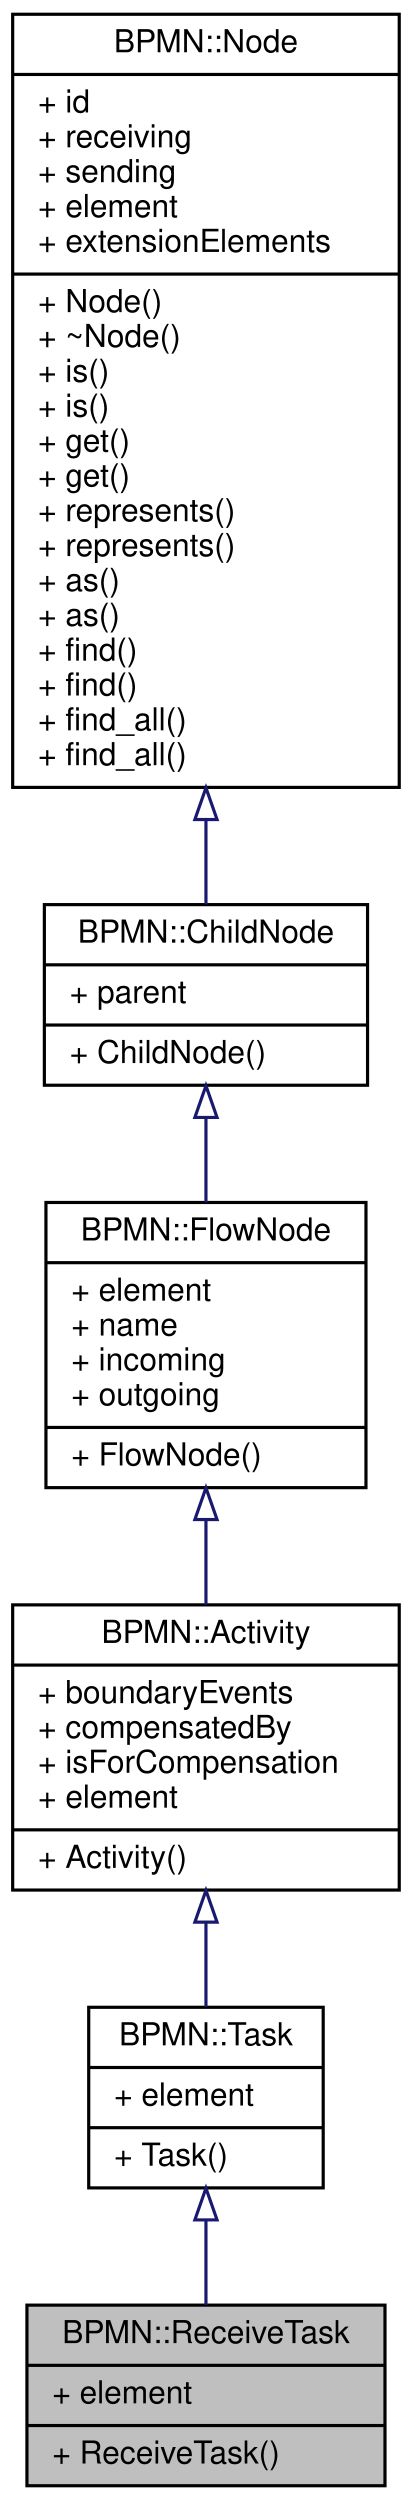
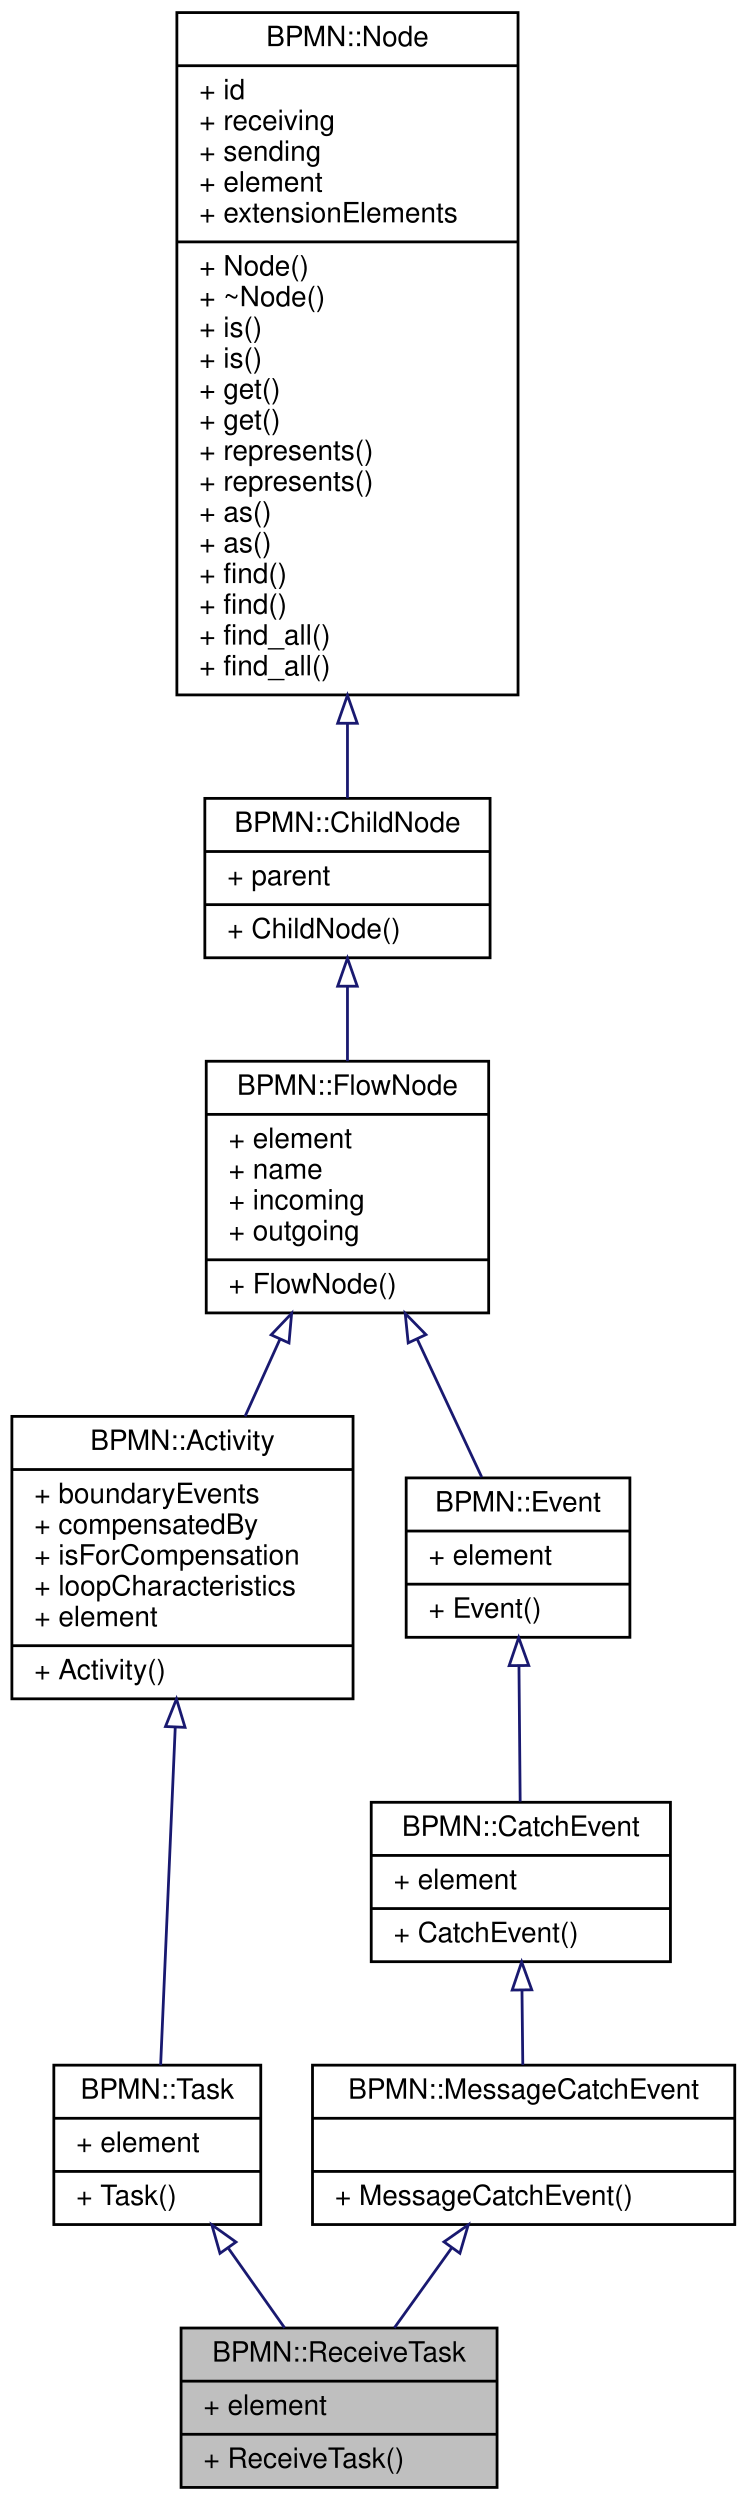
- <svg xmlns="http://www.w3.org/2000/svg" xmlns:xlink="http://www.w3.org/1999/xlink" width="130pt" height="789pt" viewBox="0.00 0.00 130.00 789.00">
-   <g id="graph0" class="graph" transform="scale(1 1) rotate(0) translate(4 785)">
+ <svg xmlns="http://www.w3.org/2000/svg" xmlns:xlink="http://www.w3.org/1999/xlink" width="267pt" height="894pt" viewBox="0.00 0.00 266.50 894.00">
+   <g id="graph0" class="graph" transform="scale(1 1) rotate(0) translate(4 890)">
    <g id="node1" class="node">
      <g id="a_node1">
        <a xlink:title=" ">
-           <polygon fill="#bfbfbf" stroke="black" points="4.5,-0.5 4.5,-57.5 117.5,-57.5 117.5,-0.5 4.5,-0.5" />
-           <text text-anchor="middle" x="61" y="-45.5" font-family="Helvetica,sans-Serif" font-size="10.00">BPMN::ReceiveTask</text>
-           <polyline fill="none" stroke="black" points="4.5,-38.5 117.5,-38.5 " />
-           <text text-anchor="start" x="12.5" y="-26.5" font-family="Helvetica,sans-Serif" font-size="10.00">+ element</text>
-           <polyline fill="none" stroke="black" points="4.5,-19.5 117.5,-19.5 " />
-           <text text-anchor="start" x="12.5" y="-7.5" font-family="Helvetica,sans-Serif" font-size="10.00">+ ReceiveTask()</text>
+           <polygon fill="#bfbfbf" stroke="black" points="60.5,-0.5 60.5,-57.5 173.5,-57.5 173.5,-0.5 60.5,-0.5" />
+           <text text-anchor="middle" x="117" y="-45.5" font-family="Helvetica,sans-Serif" font-size="10.00">BPMN::ReceiveTask</text>
+           <polyline fill="none" stroke="black" points="60.5,-38.5 173.5,-38.5 " />
+           <text text-anchor="start" x="68.5" y="-26.5" font-family="Helvetica,sans-Serif" font-size="10.00">+ element</text>
+           <polyline fill="none" stroke="black" points="60.5,-19.5 173.5,-19.5 " />
+           <text text-anchor="start" x="68.5" y="-7.5" font-family="Helvetica,sans-Serif" font-size="10.00">+ ReceiveTask()</text>
        </a>
      </g>
    </g>
    <g id="node2" class="node">
      <g id="a_node2">
        <a xlink:href="classBPMN_1_1Task.html" target="_top" xlink:title=" ">
-           <polygon fill="none" stroke="black" points="24,-94.5 24,-151.5 98,-151.5 98,-94.5 24,-94.5" />
-           <text text-anchor="middle" x="61" y="-139.5" font-family="Helvetica,sans-Serif" font-size="10.00">BPMN::Task</text>
-           <polyline fill="none" stroke="black" points="24,-132.5 98,-132.5 " />
-           <text text-anchor="start" x="32" y="-120.5" font-family="Helvetica,sans-Serif" font-size="10.00">+ element</text>
-           <polyline fill="none" stroke="black" points="24,-113.5 98,-113.5 " />
-           <text text-anchor="start" x="32" y="-101.5" font-family="Helvetica,sans-Serif" font-size="10.00">+ Task()</text>
+           <polygon fill="none" stroke="black" points="15,-94.5 15,-151.5 89,-151.5 89,-94.5 15,-94.5" />
+           <text text-anchor="middle" x="52" y="-139.5" font-family="Helvetica,sans-Serif" font-size="10.00">BPMN::Task</text>
+           <polyline fill="none" stroke="black" points="15,-132.5 89,-132.5 " />
+           <text text-anchor="start" x="23" y="-120.5" font-family="Helvetica,sans-Serif" font-size="10.00">+ element</text>
+           <polyline fill="none" stroke="black" points="15,-113.5 89,-113.5 " />
+           <text text-anchor="start" x="23" y="-101.5" font-family="Helvetica,sans-Serif" font-size="10.00">+ Task()</text>
        </a>
      </g>
    </g>
    <g id="edge1" class="edge">
-       <path fill="none" stroke="midnightblue" d="M61,-84.21C61,-75.29 61,-65.95 61,-57.58" />
-       <polygon fill="none" stroke="midnightblue" points="57.5,-84.4 61,-94.4 64.5,-84.4 57.5,-84.4" />
+       <path fill="none" stroke="midnightblue" d="M77.47,-85.95C84.14,-76.52 91.21,-66.5 97.51,-57.58" />
+       <polygon fill="none" stroke="midnightblue" points="74.41,-84.21 71.5,-94.4 80.13,-88.25 74.41,-84.21" />
    </g>
    <g id="node3" class="node">
      <g id="a_node3">
        <a xlink:href="classBPMN_1_1Activity.html" target="_top" xlink:title=" ">
-           <polygon fill="none" stroke="black" points="0,-188.5 0,-278.5 122,-278.5 122,-188.5 0,-188.5" />
-           <text text-anchor="middle" x="61" y="-266.5" font-family="Helvetica,sans-Serif" font-size="10.00">BPMN::Activity</text>
-           <polyline fill="none" stroke="black" points="0,-259.5 122,-259.5 " />
-           <text text-anchor="start" x="8" y="-247.5" font-family="Helvetica,sans-Serif" font-size="10.00">+ boundaryEvents</text>
-           <text text-anchor="start" x="8" y="-236.5" font-family="Helvetica,sans-Serif" font-size="10.00">+ compensatedBy</text>
-           <text text-anchor="start" x="8" y="-225.5" font-family="Helvetica,sans-Serif" font-size="10.00">+ isForCompensation</text>
-           <text text-anchor="start" x="8" y="-214.5" font-family="Helvetica,sans-Serif" font-size="10.00">+ element</text>
-           <polyline fill="none" stroke="black" points="0,-207.5 122,-207.5 " />
-           <text text-anchor="start" x="8" y="-195.5" font-family="Helvetica,sans-Serif" font-size="10.00">+ Activity()</text>
+           <polygon fill="none" stroke="black" points="0,-282.5 0,-383.5 122,-383.5 122,-282.5 0,-282.5" />
+           <text text-anchor="middle" x="61" y="-371.5" font-family="Helvetica,sans-Serif" font-size="10.00">BPMN::Activity</text>
+           <polyline fill="none" stroke="black" points="0,-364.5 122,-364.5 " />
+           <text text-anchor="start" x="8" y="-352.5" font-family="Helvetica,sans-Serif" font-size="10.00">+ boundaryEvents</text>
+           <text text-anchor="start" x="8" y="-341.5" font-family="Helvetica,sans-Serif" font-size="10.00">+ compensatedBy</text>
+           <text text-anchor="start" x="8" y="-330.5" font-family="Helvetica,sans-Serif" font-size="10.00">+ isForCompensation</text>
+           <text text-anchor="start" x="8" y="-319.5" font-family="Helvetica,sans-Serif" font-size="10.00">+ loopCharacteristics</text>
+           <text text-anchor="start" x="8" y="-308.5" font-family="Helvetica,sans-Serif" font-size="10.00">+ element</text>
+           <polyline fill="none" stroke="black" points="0,-301.5 122,-301.5 " />
+           <text text-anchor="start" x="8" y="-289.5" font-family="Helvetica,sans-Serif" font-size="10.00">+ Activity()</text>
        </a>
      </g>
    </g>
    <g id="edge2" class="edge">
-       <path fill="none" stroke="midnightblue" d="M61,-178.35C61,-169.07 61,-159.79 61,-151.59" />
-       <polygon fill="none" stroke="midnightblue" points="57.5,-178.37 61,-188.37 64.5,-178.37 57.5,-178.37" />
+       <path fill="none" stroke="midnightblue" d="M58.42,-272.32C56.7,-232.54 54.52,-182.13 53.19,-151.5" />
+       <polygon fill="none" stroke="midnightblue" points="54.93,-272.6 58.86,-282.44 61.92,-272.3 54.93,-272.6" />
    </g>
    <g id="node4" class="node">
      <g id="a_node4">
        <a xlink:href="classBPMN_1_1FlowNode.html" target="_top" xlink:title="Base class for BPMN elements that may contain incoming and outgoing sequence flows.">
-           <polygon fill="none" stroke="black" points="10.5,-315.5 10.5,-405.5 111.5,-405.5 111.5,-315.5 10.5,-315.5" />
-           <text text-anchor="middle" x="61" y="-393.5" font-family="Helvetica,sans-Serif" font-size="10.00">BPMN::FlowNode</text>
-           <polyline fill="none" stroke="black" points="10.5,-386.5 111.5,-386.5 " />
-           <text text-anchor="start" x="18.5" y="-374.5" font-family="Helvetica,sans-Serif" font-size="10.00">+ element</text>
-           <text text-anchor="start" x="18.5" y="-363.5" font-family="Helvetica,sans-Serif" font-size="10.00">+ name</text>
-           <text text-anchor="start" x="18.5" y="-352.5" font-family="Helvetica,sans-Serif" font-size="10.00">+ incoming</text>
-           <text text-anchor="start" x="18.5" y="-341.5" font-family="Helvetica,sans-Serif" font-size="10.00">+ outgoing</text>
-           <polyline fill="none" stroke="black" points="10.5,-334.5 111.5,-334.5 " />
-           <text text-anchor="start" x="18.5" y="-322.5" font-family="Helvetica,sans-Serif" font-size="10.00">+ FlowNode()</text>
+           <polygon fill="none" stroke="black" points="69.5,-420.5 69.5,-510.5 170.5,-510.5 170.5,-420.5 69.5,-420.5" />
+           <text text-anchor="middle" x="120" y="-498.5" font-family="Helvetica,sans-Serif" font-size="10.00">BPMN::FlowNode</text>
+           <polyline fill="none" stroke="black" points="69.5,-491.5 170.5,-491.5 " />
+           <text text-anchor="start" x="77.5" y="-479.5" font-family="Helvetica,sans-Serif" font-size="10.00">+ element</text>
+           <text text-anchor="start" x="77.5" y="-468.5" font-family="Helvetica,sans-Serif" font-size="10.00">+ name</text>
+           <text text-anchor="start" x="77.5" y="-457.5" font-family="Helvetica,sans-Serif" font-size="10.00">+ incoming</text>
+           <text text-anchor="start" x="77.5" y="-446.5" font-family="Helvetica,sans-Serif" font-size="10.00">+ outgoing</text>
+           <polyline fill="none" stroke="black" points="69.5,-439.5 170.5,-439.5 " />
+           <text text-anchor="start" x="77.5" y="-427.5" font-family="Helvetica,sans-Serif" font-size="10.00">+ FlowNode()</text>
        </a>
      </g>
    </g>
    <g id="edge3" class="edge">
-       <path fill="none" stroke="midnightblue" d="M61,-305.16C61,-296.28 61,-287.18 61,-278.59" />
-       <polygon fill="none" stroke="midnightblue" points="57.5,-305.43 61,-315.43 64.5,-305.43 57.5,-305.43" />
+       <path fill="none" stroke="midnightblue" d="M95.81,-410.99C91.7,-401.9 87.45,-392.5 83.39,-383.52" />
+       <polygon fill="none" stroke="midnightblue" points="92.72,-412.65 100.03,-420.32 99.09,-409.76 92.72,-412.65" />
+     </g>
+     <g id="node9" class="node">
+       <g id="a_node9">
+         <a xlink:href="classBPMN_1_1Event.html" target="_top" xlink:title=" ">
+           <polygon fill="none" stroke="black" points="141,-304.5 141,-361.5 221,-361.5 221,-304.5 141,-304.5" />
+           <text text-anchor="middle" x="181" y="-349.5" font-family="Helvetica,sans-Serif" font-size="10.00">BPMN::Event</text>
+           <polyline fill="none" stroke="black" points="141,-342.5 221,-342.5 " />
+           <text text-anchor="start" x="149" y="-330.5" font-family="Helvetica,sans-Serif" font-size="10.00">+ element</text>
+           <polyline fill="none" stroke="black" points="141,-323.5 221,-323.5 " />
+           <text text-anchor="start" x="149" y="-311.5" font-family="Helvetica,sans-Serif" font-size="10.00">+ Event()</text>
+         </a>
+       </g>
+     </g>
+     <g id="edge9" class="edge">
+       <path fill="none" stroke="midnightblue" d="M144.98,-411.06C152.88,-394.15 161.3,-376.14 168.01,-361.79" />
+       <polygon fill="none" stroke="midnightblue" points="141.72,-409.78 140.65,-420.32 148.06,-412.74 141.72,-409.78" />
    </g>
    <g id="node5" class="node">
      <g id="a_node5">
        <a xlink:href="classBPMN_1_1ChildNode.html" target="_top" xlink:title="Base class for BPMN elements within a Scope.">
-           <polygon fill="none" stroke="black" points="10,-442.5 10,-499.5 112,-499.5 112,-442.5 10,-442.5" />
-           <text text-anchor="middle" x="61" y="-487.5" font-family="Helvetica,sans-Serif" font-size="10.00">BPMN::ChildNode</text>
-           <polyline fill="none" stroke="black" points="10,-480.5 112,-480.5 " />
-           <text text-anchor="start" x="18" y="-468.5" font-family="Helvetica,sans-Serif" font-size="10.00">+ parent</text>
-           <polyline fill="none" stroke="black" points="10,-461.5 112,-461.5 " />
-           <text text-anchor="start" x="18" y="-449.5" font-family="Helvetica,sans-Serif" font-size="10.00">+ ChildNode()</text>
+           <polygon fill="none" stroke="black" points="69,-547.5 69,-604.5 171,-604.5 171,-547.5 69,-547.5" />
+           <text text-anchor="middle" x="120" y="-592.5" font-family="Helvetica,sans-Serif" font-size="10.00">BPMN::ChildNode</text>
+           <polyline fill="none" stroke="black" points="69,-585.5 171,-585.5 " />
+           <text text-anchor="start" x="77" y="-573.5" font-family="Helvetica,sans-Serif" font-size="10.00">+ parent</text>
+           <polyline fill="none" stroke="black" points="69,-566.5 171,-566.5 " />
+           <text text-anchor="start" x="77" y="-554.5" font-family="Helvetica,sans-Serif" font-size="10.00">+ ChildNode()</text>
        </a>
      </g>
    </g>
    <g id="edge4" class="edge">
-       <path fill="none" stroke="midnightblue" d="M61,-432.21C61,-423.61 61,-414.39 61,-405.55" />
-       <polygon fill="none" stroke="midnightblue" points="57.5,-432.34 61,-442.34 64.5,-432.34 57.5,-432.34" />
+       <path fill="none" stroke="midnightblue" d="M120,-537.21C120,-528.61 120,-519.39 120,-510.55" />
+       <polygon fill="none" stroke="midnightblue" points="116.5,-537.34 120,-547.34 123.5,-537.34 116.5,-537.34" />
    </g>
    <g id="node6" class="node">
      <g id="a_node6">
        <a xlink:href="classBPMN_1_1Node.html" target="_top" xlink:title="Base class for all elements in a BPMN model.">
-           <polygon fill="none" stroke="black" points="0,-536.5 0,-780.5 122,-780.5 122,-536.5 0,-536.5" />
-           <text text-anchor="middle" x="61" y="-768.5" font-family="Helvetica,sans-Serif" font-size="10.00">BPMN::Node</text>
-           <polyline fill="none" stroke="black" points="0,-761.5 122,-761.5 " />
-           <text text-anchor="start" x="8" y="-749.5" font-family="Helvetica,sans-Serif" font-size="10.00">+ id</text>
-           <text text-anchor="start" x="8" y="-738.5" font-family="Helvetica,sans-Serif" font-size="10.00">+ receiving</text>
-           <text text-anchor="start" x="8" y="-727.5" font-family="Helvetica,sans-Serif" font-size="10.00">+ sending</text>
-           <text text-anchor="start" x="8" y="-716.5" font-family="Helvetica,sans-Serif" font-size="10.00">+ element</text>
-           <text text-anchor="start" x="8" y="-705.5" font-family="Helvetica,sans-Serif" font-size="10.00">+ extensionElements</text>
-           <polyline fill="none" stroke="black" points="0,-698.5 122,-698.5 " />
-           <text text-anchor="start" x="8" y="-686.5" font-family="Helvetica,sans-Serif" font-size="10.00">+ Node()</text>
-           <text text-anchor="start" x="8" y="-675.5" font-family="Helvetica,sans-Serif" font-size="10.00">+ ~Node()</text>
-           <text text-anchor="start" x="8" y="-664.5" font-family="Helvetica,sans-Serif" font-size="10.00">+ is()</text>
-           <text text-anchor="start" x="8" y="-653.5" font-family="Helvetica,sans-Serif" font-size="10.00">+ is()</text>
-           <text text-anchor="start" x="8" y="-642.5" font-family="Helvetica,sans-Serif" font-size="10.00">+ get()</text>
-           <text text-anchor="start" x="8" y="-631.5" font-family="Helvetica,sans-Serif" font-size="10.00">+ get()</text>
-           <text text-anchor="start" x="8" y="-620.5" font-family="Helvetica,sans-Serif" font-size="10.00">+ represents()</text>
-           <text text-anchor="start" x="8" y="-609.5" font-family="Helvetica,sans-Serif" font-size="10.00">+ represents()</text>
-           <text text-anchor="start" x="8" y="-598.5" font-family="Helvetica,sans-Serif" font-size="10.00">+ as()</text>
-           <text text-anchor="start" x="8" y="-587.5" font-family="Helvetica,sans-Serif" font-size="10.00">+ as()</text>
-           <text text-anchor="start" x="8" y="-576.5" font-family="Helvetica,sans-Serif" font-size="10.00">+ find()</text>
-           <text text-anchor="start" x="8" y="-565.5" font-family="Helvetica,sans-Serif" font-size="10.00">+ find()</text>
-           <text text-anchor="start" x="8" y="-554.5" font-family="Helvetica,sans-Serif" font-size="10.00">+ find_all()</text>
-           <text text-anchor="start" x="8" y="-543.5" font-family="Helvetica,sans-Serif" font-size="10.00">+ find_all()</text>
+           <polygon fill="none" stroke="black" points="59,-641.5 59,-885.5 181,-885.5 181,-641.5 59,-641.5" />
+           <text text-anchor="middle" x="120" y="-873.5" font-family="Helvetica,sans-Serif" font-size="10.00">BPMN::Node</text>
+           <polyline fill="none" stroke="black" points="59,-866.5 181,-866.5 " />
+           <text text-anchor="start" x="67" y="-854.5" font-family="Helvetica,sans-Serif" font-size="10.00">+ id</text>
+           <text text-anchor="start" x="67" y="-843.5" font-family="Helvetica,sans-Serif" font-size="10.00">+ receiving</text>
+           <text text-anchor="start" x="67" y="-832.5" font-family="Helvetica,sans-Serif" font-size="10.00">+ sending</text>
+           <text text-anchor="start" x="67" y="-821.5" font-family="Helvetica,sans-Serif" font-size="10.00">+ element</text>
+           <text text-anchor="start" x="67" y="-810.5" font-family="Helvetica,sans-Serif" font-size="10.00">+ extensionElements</text>
+           <polyline fill="none" stroke="black" points="59,-803.5 181,-803.5 " />
+           <text text-anchor="start" x="67" y="-791.5" font-family="Helvetica,sans-Serif" font-size="10.00">+ Node()</text>
+           <text text-anchor="start" x="67" y="-780.5" font-family="Helvetica,sans-Serif" font-size="10.00">+ ~Node()</text>
+           <text text-anchor="start" x="67" y="-769.5" font-family="Helvetica,sans-Serif" font-size="10.00">+ is()</text>
+           <text text-anchor="start" x="67" y="-758.5" font-family="Helvetica,sans-Serif" font-size="10.00">+ is()</text>
+           <text text-anchor="start" x="67" y="-747.5" font-family="Helvetica,sans-Serif" font-size="10.00">+ get()</text>
+           <text text-anchor="start" x="67" y="-736.5" font-family="Helvetica,sans-Serif" font-size="10.00">+ get()</text>
+           <text text-anchor="start" x="67" y="-725.5" font-family="Helvetica,sans-Serif" font-size="10.00">+ represents()</text>
+           <text text-anchor="start" x="67" y="-714.5" font-family="Helvetica,sans-Serif" font-size="10.00">+ represents()</text>
+           <text text-anchor="start" x="67" y="-703.5" font-family="Helvetica,sans-Serif" font-size="10.00">+ as()</text>
+           <text text-anchor="start" x="67" y="-692.5" font-family="Helvetica,sans-Serif" font-size="10.00">+ as()</text>
+           <text text-anchor="start" x="67" y="-681.5" font-family="Helvetica,sans-Serif" font-size="10.00">+ find()</text>
+           <text text-anchor="start" x="67" y="-670.5" font-family="Helvetica,sans-Serif" font-size="10.00">+ find()</text>
+           <text text-anchor="start" x="67" y="-659.5" font-family="Helvetica,sans-Serif" font-size="10.00">+ find_all()</text>
+           <text text-anchor="start" x="67" y="-648.5" font-family="Helvetica,sans-Serif" font-size="10.00">+ find_all()</text>
        </a>
      </g>
    </g>
    <g id="edge5" class="edge">
-       <path fill="none" stroke="midnightblue" d="M61,-526.34C61,-516.53 61,-507.42 61,-499.57" />
-       <polygon fill="none" stroke="midnightblue" points="57.5,-526.36 61,-536.36 64.5,-526.36 57.5,-526.36" />
+       <path fill="none" stroke="midnightblue" d="M120,-631.34C120,-621.53 120,-612.42 120,-604.57" />
+       <polygon fill="none" stroke="midnightblue" points="116.5,-631.36 120,-641.36 123.5,-631.36 116.5,-631.36" />
+     </g>
+     <g id="node7" class="node">
+       <g id="a_node7">
+         <a xlink:href="classBPMN_1_1MessageCatchEvent.html" target="_top" xlink:title=" ">
+           <polygon fill="none" stroke="black" points="107.5,-94.5 107.5,-151.5 258.5,-151.5 258.5,-94.5 107.5,-94.5" />
+           <text text-anchor="middle" x="183" y="-139.5" font-family="Helvetica,sans-Serif" font-size="10.00">BPMN::MessageCatchEvent</text>
+           <polyline fill="none" stroke="black" points="107.5,-132.5 258.5,-132.5 " />
+           <text text-anchor="middle" x="183" y="-120.5" font-family="Helvetica,sans-Serif" font-size="10.00"> </text>
+           <polyline fill="none" stroke="black" points="107.5,-113.5 258.5,-113.5 " />
+           <text text-anchor="start" x="115.5" y="-101.5" font-family="Helvetica,sans-Serif" font-size="10.00">+ MessageCatchEvent()</text>
+         </a>
+       </g>
+     </g>
+     <g id="edge6" class="edge">
+       <path fill="none" stroke="midnightblue" d="M157.34,-86.24C150.52,-76.72 143.25,-66.59 136.79,-57.58" />
+       <polygon fill="none" stroke="midnightblue" points="154.52,-88.31 163.2,-94.4 160.21,-84.23 154.52,-88.31" />
+     </g>
+     <g id="node8" class="node">
+       <g id="a_node8">
+         <a xlink:href="classBPMN_1_1CatchEvent.html" target="_top" xlink:title=" ">
+           <polygon fill="none" stroke="black" points="128.5,-188.5 128.5,-245.5 235.5,-245.5 235.5,-188.5 128.5,-188.5" />
+           <text text-anchor="middle" x="182" y="-233.5" font-family="Helvetica,sans-Serif" font-size="10.00">BPMN::CatchEvent</text>
+           <polyline fill="none" stroke="black" points="128.5,-226.5 235.5,-226.5 " />
+           <text text-anchor="start" x="136.5" y="-214.5" font-family="Helvetica,sans-Serif" font-size="10.00">+ element</text>
+           <polyline fill="none" stroke="black" points="128.5,-207.5 235.5,-207.5 " />
+           <text text-anchor="start" x="136.5" y="-195.5" font-family="Helvetica,sans-Serif" font-size="10.00">+ CatchEvent()</text>
+         </a>
+       </g>
+     </g>
+     <g id="edge7" class="edge">
+       <path fill="none" stroke="midnightblue" d="M182.41,-178.21C182.51,-169.29 182.61,-159.95 182.7,-151.58" />
+       <polygon fill="none" stroke="midnightblue" points="178.91,-178.36 182.3,-188.4 185.91,-178.44 178.91,-178.36" />
+     </g>
+     <g id="edge8" class="edge">
+       <path fill="none" stroke="midnightblue" d="M181.33,-294.36C181.47,-278.5 181.63,-260.35 181.76,-245.74" />
+       <polygon fill="none" stroke="midnightblue" points="177.83,-294.37 181.24,-304.4 184.83,-294.43 177.83,-294.37" />
    </g>
  </g>
</svg>
